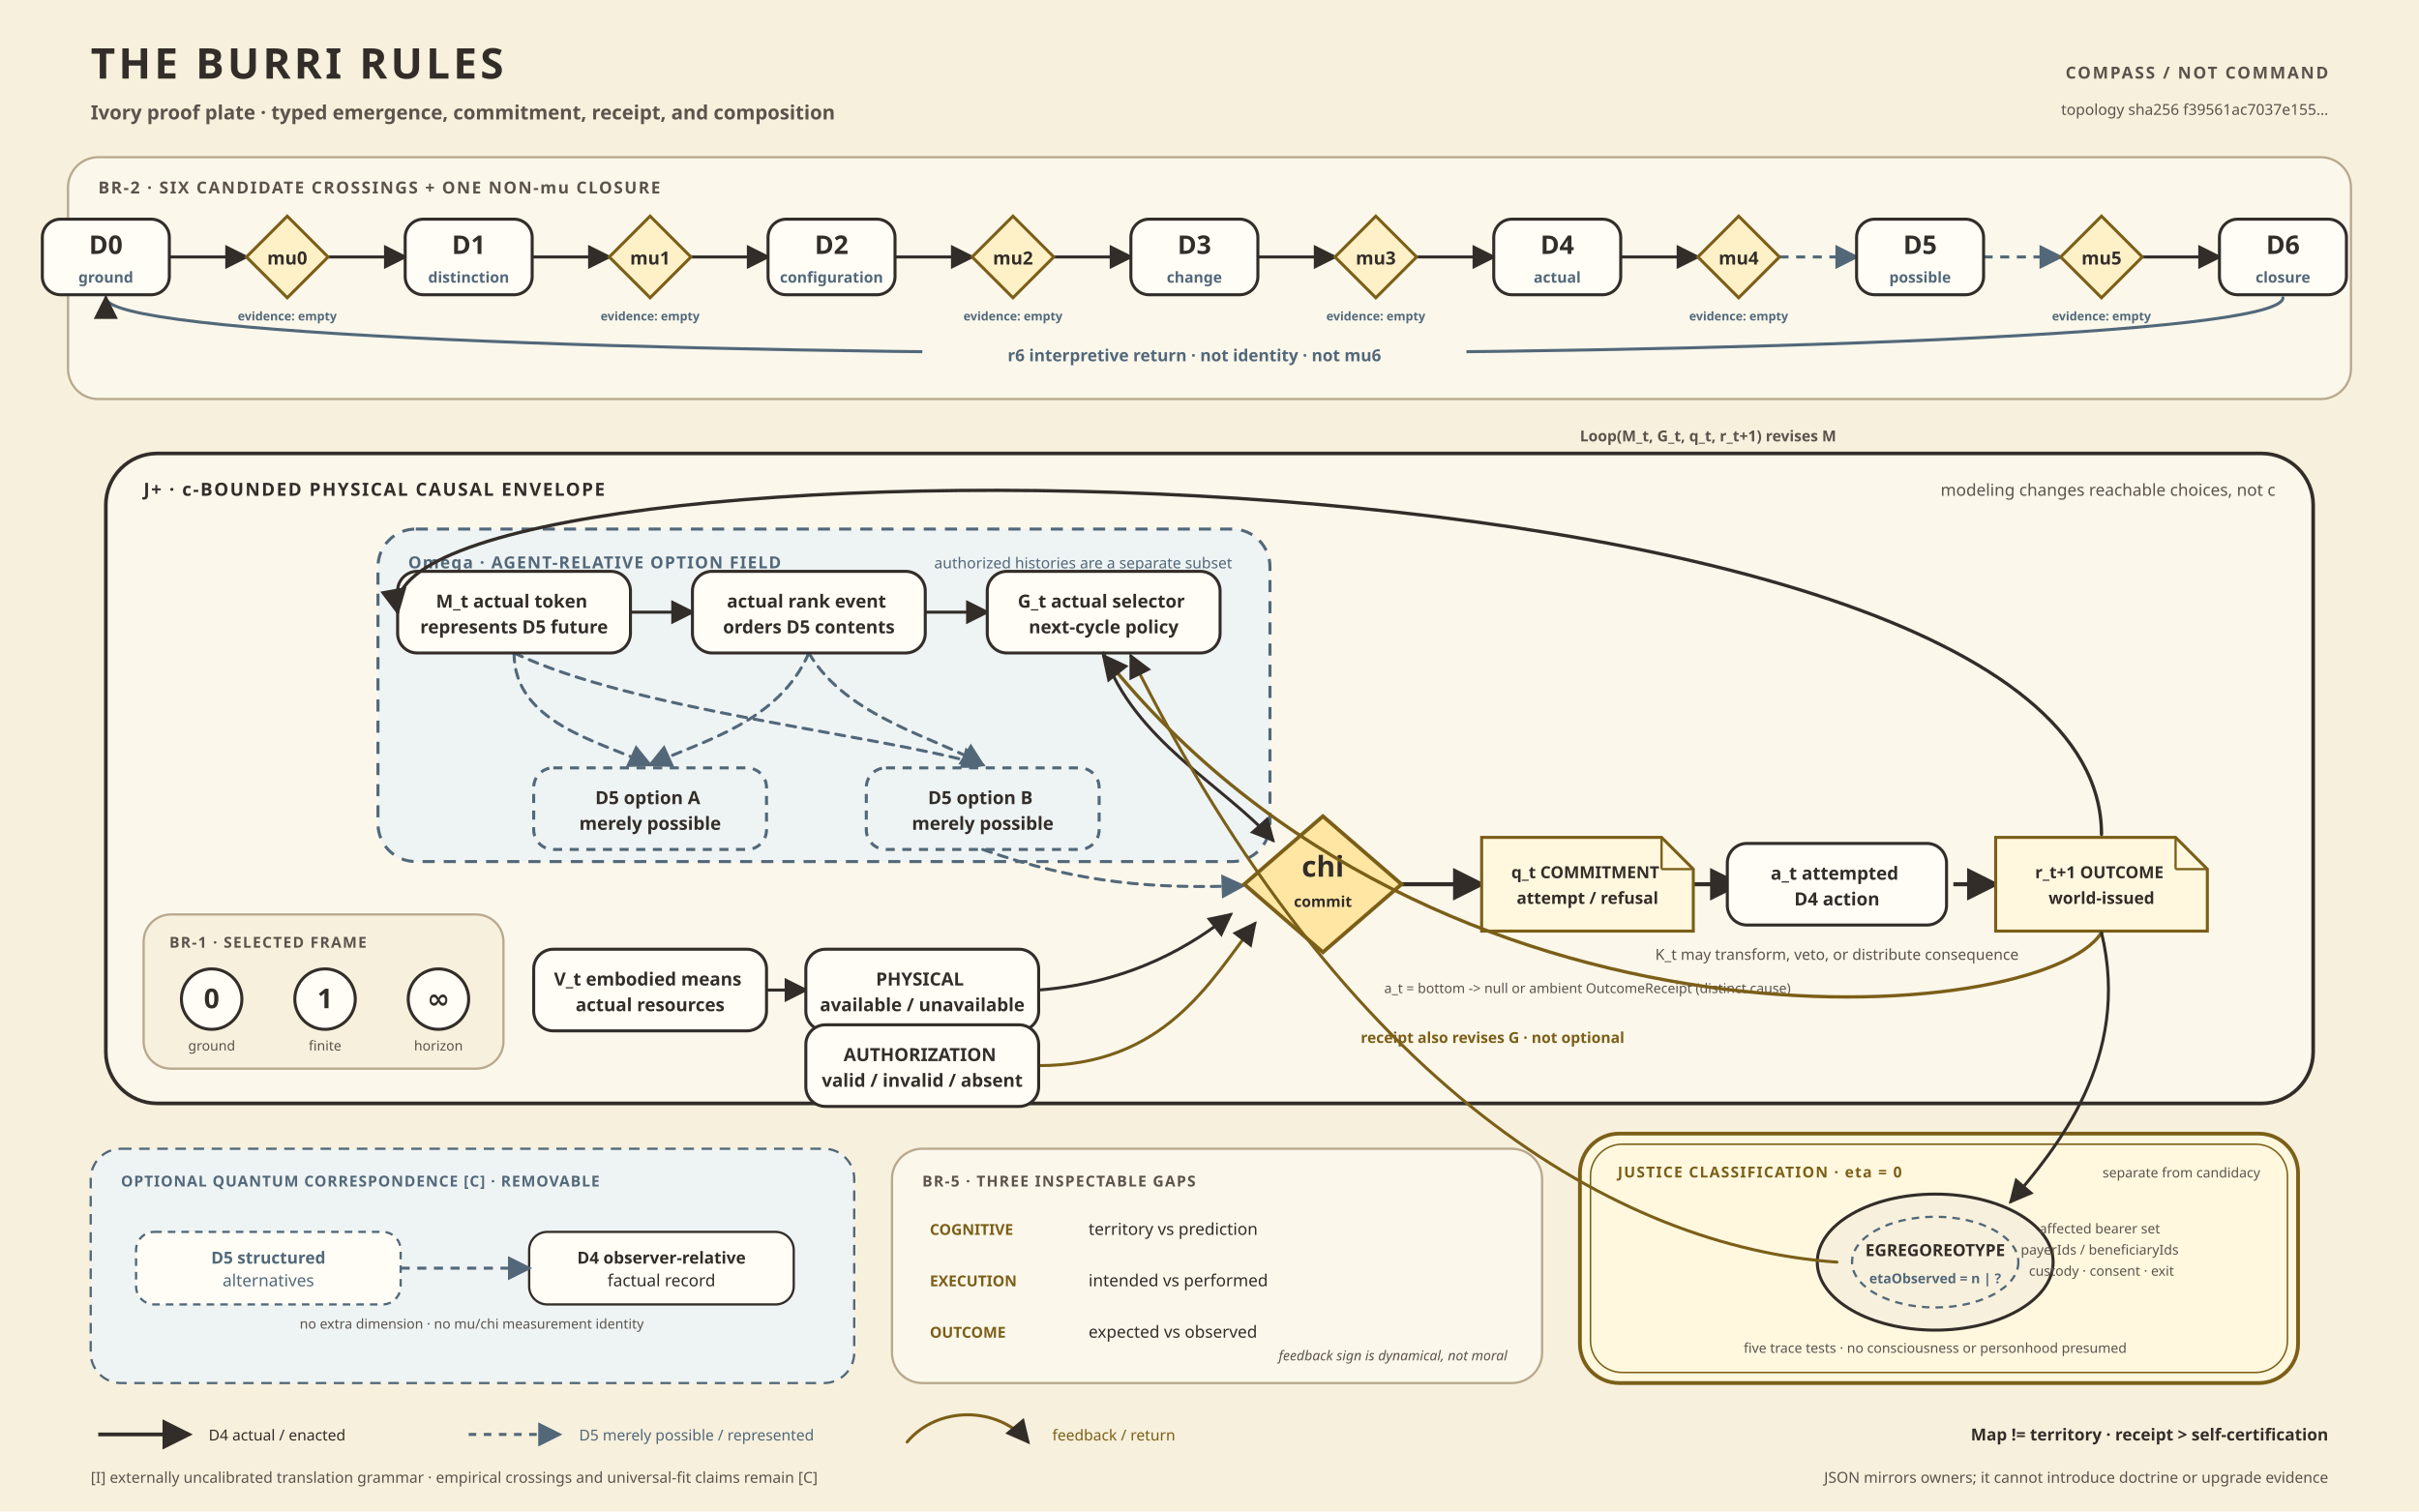
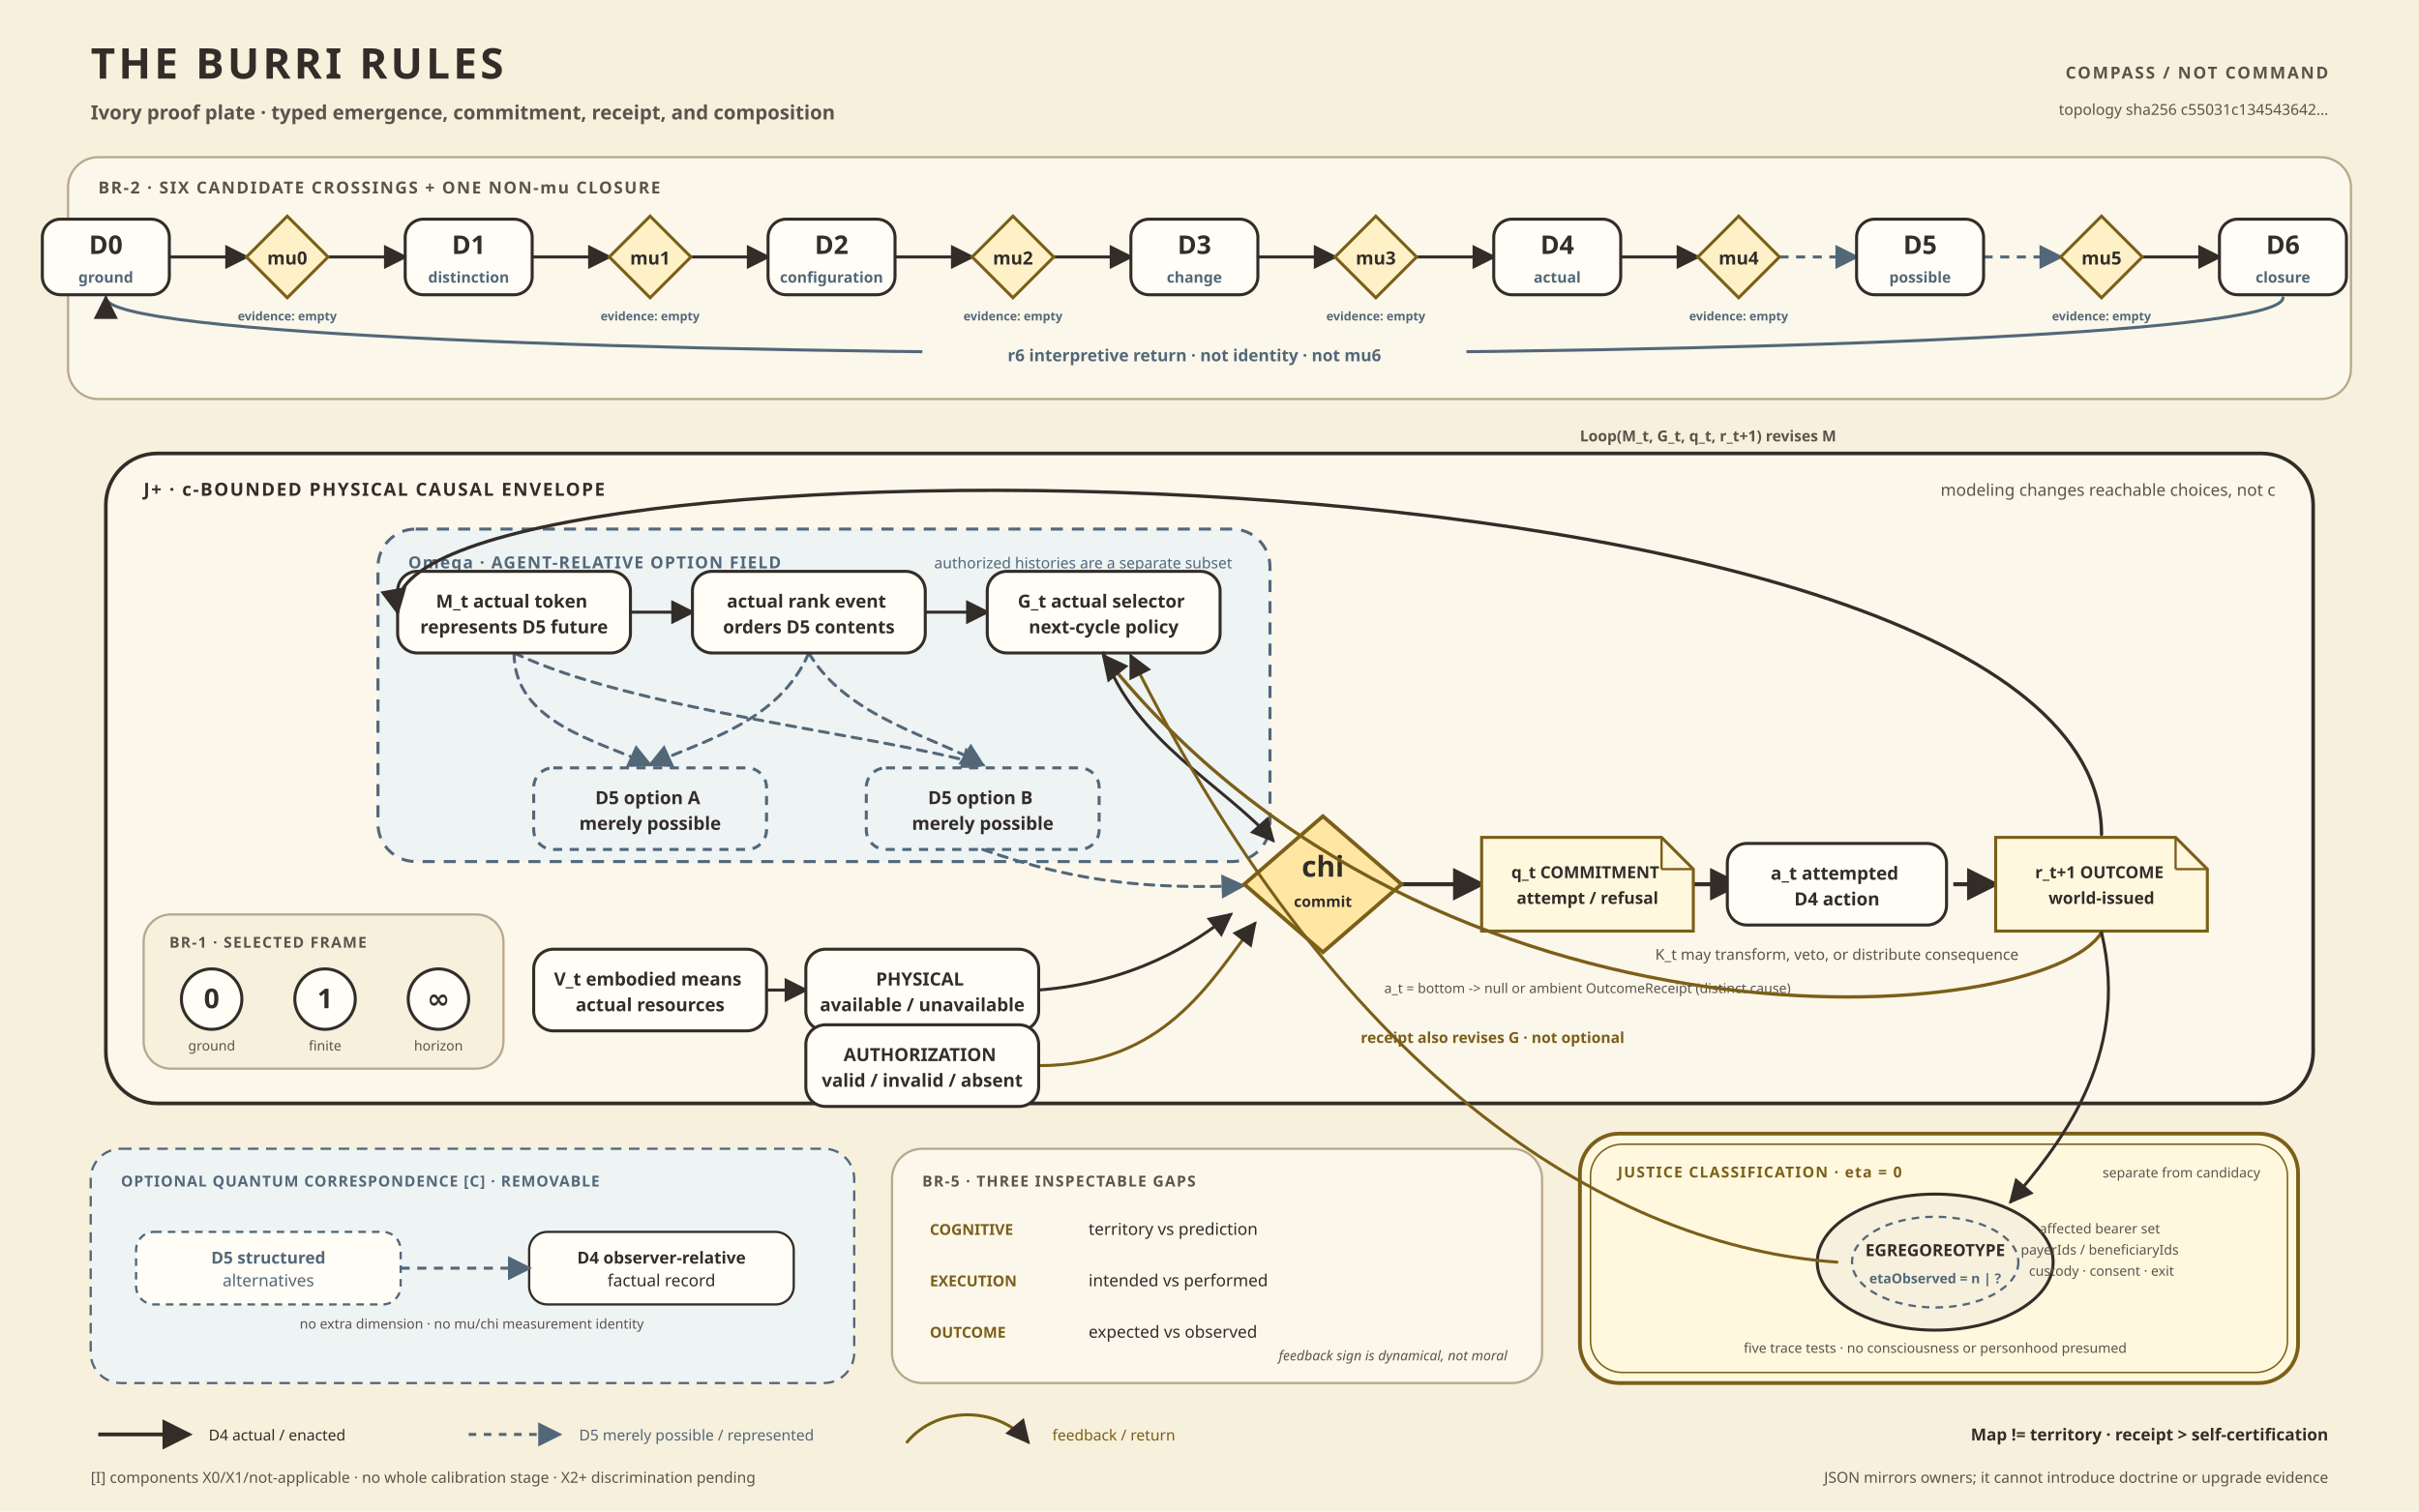
- <svg xmlns="http://www.w3.org/2000/svg" data-topology-sha256="f39561ac7037e1553335939397ca9891ea2245e653a70f2a64a8587414d0f8ce" height="1000" role="img" viewBox="0 0 1600 1000" width="1600">
+ <svg xmlns="http://www.w3.org/2000/svg" data-topology-sha256="c55031c1345436422b17ecbe3de16a98809d66a5e15c649d05e001f2c689985d" height="1000" role="img" viewBox="0 0 1600 1000" width="1600">
  <defs>
    <marker id="arrow-actual" markerHeight="8" markerWidth="8" orient="auto" refX="7" refY="4">
      <path d="M 0 0 L 8 4 L 0 8 Z" fill="#332d29" />
    </marker>
    <marker id="arrow-possible" markerHeight="8" markerWidth="8" orient="auto" refX="7" refY="4">
      <path d="M 0 0 L 8 4 L 0 8 Z" fill="#526879" />
    </marker>
    <marker id="arrow-light" markerHeight="8" markerWidth="8" orient="auto" refX="7" refY="4">
      <path d="M 0 0 L 8 4 L 0 8 Z" fill="#e7dcc2" />
    </marker>
  </defs>
  <rect fill="#f7f0dc" height="1000" width="1600" x="0" y="0" />
  <text fill="#332d29" font-family="sans-serif" font-size="28" font-weight="800" letter-spacing="2.2" text-anchor="start" x="60" y="52">THE BURRI RULES</text>
  <text fill="#5b534c" font-family="sans-serif" font-size="13" font-weight="600" text-anchor="start" x="60" y="79">Ivory proof plate · typed emergence, commitment, receipt, and composition</text>
  <text fill="#5b534c" font-family="sans-serif" font-size="11" font-weight="700" letter-spacing="1.2" text-anchor="end" x="1540" y="52">COMPASS / NOT COMMAND</text>
-   <text fill="#5b534c" font-family="sans-serif" font-size="10" font-weight="400" text-anchor="end" x="1540" y="76">topology sha256 f39561ac7037e155…</text>
+   <text fill="#5b534c" font-family="sans-serif" font-size="10" font-weight="400" text-anchor="end" x="1540" y="76">topology sha256 c55031c134543642…</text>
  <rect fill="#fbf7eb" height="160" rx="20" stroke="#b8a98e" stroke-width="1.5" width="1510" x="45" y="104" />
  <text fill="#5b534c" font-family="sans-serif" font-size="11" font-weight="700" letter-spacing="1" text-anchor="start" x="65" y="128">BR-2 · SIX CANDIDATE CROSSINGS + ONE NON-mu CLOSURE</text>
  <g data-primitive="mu-crossing" id="d-register-spine">
    <line id="e-d0-mu0" marker-end="url(#arrow-actual)" stroke="#332d29" stroke-width="2" x1="112" x2="163" y1="170" y2="170" />
    <line id="e-mu0-d1" marker-end="url(#arrow-actual)" stroke="#332d29" stroke-width="2" x1="217" x2="268" y1="170" y2="170" />
    <g data-register="D0" id="d0">
      <rect fill="#fffdf6" height="50" rx="12" stroke="#332d29" stroke-width="2" width="84" x="28" y="145" />
      <text fill="#332d29" font-family="sans-serif" font-size="17" font-weight="700" text-anchor="middle" x="70" y="168">D0</text>
      <text fill="#526879" font-family="sans-serif" font-size="10" font-weight="600" text-anchor="middle" x="70" y="187">ground</text>
    </g>
    <line id="e-d1-mu1" marker-end="url(#arrow-actual)" stroke="#332d29" stroke-width="2" x1="352" x2="403" y1="170" y2="170" />
    <line id="e-mu1-d2" marker-end="url(#arrow-actual)" stroke="#332d29" stroke-width="2" x1="457" x2="508" y1="170" y2="170" />
    <g data-register="D1" id="d1">
      <rect fill="#fffdf6" height="50" rx="12" stroke="#332d29" stroke-width="2" width="84" x="268" y="145" />
      <text fill="#332d29" font-family="sans-serif" font-size="17" font-weight="700" text-anchor="middle" x="310" y="168">D1</text>
      <text fill="#526879" font-family="sans-serif" font-size="10" font-weight="600" text-anchor="middle" x="310" y="187">distinction</text>
    </g>
    <line id="e-d2-mu2" marker-end="url(#arrow-actual)" stroke="#332d29" stroke-width="2" x1="592" x2="643" y1="170" y2="170" />
    <line id="e-mu2-d3" marker-end="url(#arrow-actual)" stroke="#332d29" stroke-width="2" x1="697" x2="748" y1="170" y2="170" />
    <g data-register="D2" id="d2">
      <rect fill="#fffdf6" height="50" rx="12" stroke="#332d29" stroke-width="2" width="84" x="508" y="145" />
      <text fill="#332d29" font-family="sans-serif" font-size="17" font-weight="700" text-anchor="middle" x="550" y="168">D2</text>
      <text fill="#526879" font-family="sans-serif" font-size="10" font-weight="600" text-anchor="middle" x="550" y="187">configuration</text>
    </g>
    <line id="e-d3-mu3" marker-end="url(#arrow-actual)" stroke="#332d29" stroke-width="2" x1="832" x2="883" y1="170" y2="170" />
    <line id="e-mu3-d4" marker-end="url(#arrow-actual)" stroke="#332d29" stroke-width="2" x1="937" x2="988" y1="170" y2="170" />
    <g data-register="D3" id="d3">
      <rect fill="#fffdf6" height="50" rx="12" stroke="#332d29" stroke-width="2" width="84" x="748" y="145" />
      <text fill="#332d29" font-family="sans-serif" font-size="17" font-weight="700" text-anchor="middle" x="790" y="168">D3</text>
      <text fill="#526879" font-family="sans-serif" font-size="10" font-weight="600" text-anchor="middle" x="790" y="187">change</text>
    </g>
    <line id="e-d4-mu4" marker-end="url(#arrow-actual)" stroke="#332d29" stroke-width="2" x1="1072" x2="1123" y1="170" y2="170" />
    <line id="e-mu4-d5" marker-end="url(#arrow-possible)" stroke="#526879" stroke-dasharray="6 5" stroke-width="2" x1="1177" x2="1228" y1="170" y2="170" />
    <g data-register="D4" id="d4">
      <rect fill="#fffdf6" height="50" rx="12" stroke="#332d29" stroke-width="2" width="84" x="988" y="145" />
      <text fill="#332d29" font-family="sans-serif" font-size="17" font-weight="700" text-anchor="middle" x="1030" y="168">D4</text>
      <text fill="#526879" font-family="sans-serif" font-size="10" font-weight="600" text-anchor="middle" x="1030" y="187">actual</text>
    </g>
    <line id="e-d5-mu5" marker-end="url(#arrow-possible)" stroke="#526879" stroke-dasharray="6 5" stroke-width="2" x1="1312" x2="1363" y1="170" y2="170" />
    <line id="e-mu5-d6" marker-end="url(#arrow-actual)" stroke="#332d29" stroke-width="2" x1="1417" x2="1468" y1="170" y2="170" />
    <g data-register="D5" id="d5">
      <rect fill="#fffdf6" height="50" rx="12" stroke="#332d29" stroke-width="2" width="84" x="1228" y="145" />
      <text fill="#332d29" font-family="sans-serif" font-size="17" font-weight="700" text-anchor="middle" x="1270" y="168">D5</text>
      <text fill="#526879" font-family="sans-serif" font-size="10" font-weight="600" text-anchor="middle" x="1270" y="187">possible</text>
    </g>
    <g data-register="D6" id="d6">
      <rect fill="#fffdf6" height="50" rx="12" stroke="#332d29" stroke-width="2" width="84" x="1468" y="145" />
      <text fill="#332d29" font-family="sans-serif" font-size="17" font-weight="700" text-anchor="middle" x="1510" y="168">D6</text>
      <text fill="#526879" font-family="sans-serif" font-size="10" font-weight="600" text-anchor="middle" x="1510" y="187">closure</text>
    </g>
    <g data-kind="crossing" data-reduction-status="currently_unreduced" id="mu-0">
      <polygon fill="#fff1c7" points="190,143 217,170 190,197 163,170" stroke="#7b5f18" stroke-width="2" />
      <text fill="#332d29" font-family="sans-serif" font-size="12" font-weight="700" text-anchor="middle" x="190" y="175">mu0</text>
      <text fill="#526879" font-family="sans-serif" font-size="8" font-weight="600" text-anchor="middle" x="190" y="212">evidence: empty</text>
    </g>
    <g data-kind="crossing" data-reduction-status="currently_unreduced" id="mu-1">
      <polygon fill="#fff1c7" points="430,143 457,170 430,197 403,170" stroke="#7b5f18" stroke-width="2" />
      <text fill="#332d29" font-family="sans-serif" font-size="12" font-weight="700" text-anchor="middle" x="430" y="175">mu1</text>
      <text fill="#526879" font-family="sans-serif" font-size="8" font-weight="600" text-anchor="middle" x="430" y="212">evidence: empty</text>
    </g>
    <g data-kind="crossing" data-reduction-status="currently_unreduced" id="mu-2">
      <polygon fill="#fff1c7" points="670,143 697,170 670,197 643,170" stroke="#7b5f18" stroke-width="2" />
      <text fill="#332d29" font-family="sans-serif" font-size="12" font-weight="700" text-anchor="middle" x="670" y="175">mu2</text>
      <text fill="#526879" font-family="sans-serif" font-size="8" font-weight="600" text-anchor="middle" x="670" y="212">evidence: empty</text>
    </g>
    <g data-kind="crossing" data-reduction-status="currently_unreduced" id="mu-3">
      <polygon fill="#fff1c7" points="910,143 937,170 910,197 883,170" stroke="#7b5f18" stroke-width="2" />
      <text fill="#332d29" font-family="sans-serif" font-size="12" font-weight="700" text-anchor="middle" x="910" y="175">mu3</text>
      <text fill="#526879" font-family="sans-serif" font-size="8" font-weight="600" text-anchor="middle" x="910" y="212">evidence: empty</text>
    </g>
    <g data-kind="crossing" data-reduction-status="currently_unreduced" id="mu-4">
      <polygon fill="#fff1c7" points="1150,143 1177,170 1150,197 1123,170" stroke="#7b5f18" stroke-width="2" />
      <text fill="#332d29" font-family="sans-serif" font-size="12" font-weight="700" text-anchor="middle" x="1150" y="175">mu4</text>
      <text fill="#526879" font-family="sans-serif" font-size="8" font-weight="600" text-anchor="middle" x="1150" y="212">evidence: empty</text>
    </g>
    <g data-kind="crossing" data-reduction-status="currently_unreduced" id="mu-5">
      <polygon fill="#fff1c7" points="1390,143 1417,170 1390,197 1363,170" stroke="#7b5f18" stroke-width="2" />
      <text fill="#332d29" font-family="sans-serif" font-size="12" font-weight="700" text-anchor="middle" x="1390" y="175">mu5</text>
      <text fill="#526879" font-family="sans-serif" font-size="8" font-weight="600" text-anchor="middle" x="1390" y="212">evidence: empty</text>
    </g>
    <path d="M 1510 197 C 1510 246, 70 246, 70 197" fill="none" id="r6" marker-end="url(#arrow-actual)" stroke="#526879" stroke-linecap="round" stroke-linejoin="round" stroke-width="2" />
    <rect fill="#fbf7eb" height="18" rx="9" width="360" x="610" y="224" />
    <text fill="#526879" font-family="sans-serif" font-size="11" font-weight="600" text-anchor="middle" x="790" y="239">r6 interpretive return · not identity · not mu6</text>
  </g>
  <g data-primitive="boundary-envelope" id="physical-cone">
    <rect fill="#fbf7eb" height="430" rx="34" stroke="#332d29" stroke-width="2.4" width="1460" x="70" y="300" />
    <text fill="#332d29" font-family="sans-serif" font-size="12" font-weight="800" letter-spacing="1" text-anchor="start" x="95" y="328">J+ · c-BOUNDED PHYSICAL CAUSAL ENVELOPE</text>
    <text fill="#5b534c" font-family="sans-serif" font-size="11" font-weight="400" text-anchor="end" x="1505" y="328">modeling changes reachable choices, not c</text>
  </g>
  <g data-primitive="boundary-envelope" id="option-cone">
    <rect fill="#eef3f4" height="220" rx="25" stroke="#526879" stroke-dasharray="8 6" stroke-width="2" width="590" x="250" y="350" />
    <text fill="#526879" font-family="sans-serif" font-size="11" font-weight="800" letter-spacing="0.8" text-anchor="start" x="270" y="376">Omega · AGENT-RELATIVE OPTION FIELD</text>
    <text fill="#526879" font-family="sans-serif" font-size="10" font-weight="400" text-anchor="end" x="815" y="376">authorized histories are a separate subset</text>
  </g>
  <line id="e-model-rank" marker-end="url(#arrow-actual)" stroke="#332d29" stroke-width="2" x1="417" x2="458" y1="405" y2="405" />
  <line id="e-rank-selector" marker-end="url(#arrow-actual)" stroke="#332d29" stroke-width="2" x1="612" x2="653" y1="405" y2="405" />
  <path d="M 340 432 C 340 478, 395 490, 430 506" fill="none" id="e-model-option-a" marker-end="url(#arrow-possible)" stroke="#526879" stroke-dasharray="6 5" stroke-linecap="round" stroke-linejoin="round" stroke-width="2" />
  <path d="M 340 432 C 420 470, 575 485, 650 506" fill="none" id="e-model-option-b" marker-end="url(#arrow-possible)" stroke="#526879" stroke-dasharray="6 5" stroke-linecap="round" stroke-linejoin="round" stroke-width="2" />
  <path d="M 535 432 C 515 478, 465 490, 430 506" fill="none" id="e-rank-option-a" marker-end="url(#arrow-possible)" stroke="#526879" stroke-dasharray="6 5" stroke-linecap="round" stroke-linejoin="round" stroke-width="2" />
  <path d="M 535 432 C 560 475, 620 488, 650 506" fill="none" id="e-rank-option-b" marker-end="url(#arrow-possible)" stroke="#526879" stroke-dasharray="6 5" stroke-linecap="round" stroke-linejoin="round" stroke-width="2" />
  <g data-kind="state" data-modality="actual" id="d4-model-token">
    <rect fill="#fffdf6" height="54" rx="13" stroke="#332d29" stroke-width="2" width="154" x="263" y="378" />
    <text fill="#332d29" font-family="sans-serif" font-size="12" font-weight="600" text-anchor="middle" x="340" y="402">
      <tspan dy="0" x="340">M_t actual token</tspan>
      <tspan dy="17" x="340">represents D5 future</tspan>
    </text>
  </g>
  <g data-kind="state" data-modality="actual" id="d4-rank-event">
    <rect fill="#fffdf6" height="54" rx="13" stroke="#332d29" stroke-width="2" width="154" x="458" y="378" />
    <text fill="#332d29" font-family="sans-serif" font-size="12" font-weight="600" text-anchor="middle" x="535" y="402">
      <tspan dy="0" x="535">actual rank event</tspan>
      <tspan dy="17" x="535">orders D5 contents</tspan>
    </text>
  </g>
  <g data-kind="state" data-modality="actual" id="d4-selector-token">
    <rect fill="#fffdf6" height="54" rx="13" stroke="#332d29" stroke-width="2" width="154" x="653" y="378" />
    <text fill="#332d29" font-family="sans-serif" font-size="12" font-weight="600" text-anchor="middle" x="730" y="402">
      <tspan dy="0" x="730">G_t actual selector</tspan>
      <tspan dy="17" x="730">next-cycle policy</tspan>
    </text>
  </g>
  <g data-kind="state" data-modality="possible" id="d5-option-a">
    <rect fill="#eef3f4" height="54" rx="13" stroke="#526879" stroke-dasharray="6 5" stroke-width="2" width="154" x="353" y="508" />
    <text fill="#332d29" font-family="sans-serif" font-size="12" font-weight="600" text-anchor="middle" x="430" y="532">
      <tspan dy="0" x="430">D5 option A</tspan>
      <tspan dy="17" x="430">merely possible</tspan>
    </text>
  </g>
  <g data-kind="state" data-modality="possible" id="d5-option-b">
    <rect fill="#eef3f4" height="54" rx="13" stroke="#526879" stroke-dasharray="6 5" stroke-width="2" width="154" x="573" y="508" />
    <text fill="#332d29" font-family="sans-serif" font-size="12" font-weight="600" text-anchor="middle" x="650" y="532">
      <tspan dy="0" x="650">D5 option B</tspan>
      <tspan dy="17" x="650">merely possible</tspan>
    </text>
  </g>
  <line id="e-means-availability" marker-end="url(#arrow-actual)" stroke="#332d29" stroke-width="2" x1="507" x2="533" y1="655" y2="655" />
  <path d="M 687 655 C 750 650, 790 624, 814 605" fill="none" id="e-availability-chi" marker-end="url(#arrow-actual)" stroke="#332d29" stroke-linecap="round" stroke-linejoin="round" stroke-width="2" />
  <path d="M 687 705 C 770 705, 800 650, 830 611" fill="none" id="e-authorization-chi" marker-end="url(#arrow-actual)" stroke="#7b5f18" stroke-linecap="round" stroke-linejoin="round" stroke-width="2" />
  <path d="M 730 432 C 750 490, 810 520, 842 556" fill="none" id="e-selector-chi" marker-end="url(#arrow-actual)" stroke="#332d29" stroke-linecap="round" stroke-linejoin="round" stroke-width="2" />
  <path d="M 650 562 C 715 585, 765 588, 822 586" fill="none" id="e-option-a-chi" marker-end="url(#arrow-possible)" stroke="#526879" stroke-dasharray="6 5" stroke-linecap="round" stroke-linejoin="round" stroke-width="2" />
  <g data-kind="state" data-modality="actual" id="d4-means">
    <rect fill="#fffdf6" height="54" rx="13" stroke="#332d29" stroke-width="2" width="154" x="353" y="628" />
    <text fill="#332d29" font-family="sans-serif" font-size="12" font-weight="600" text-anchor="middle" x="430" y="652">
      <tspan dy="0" x="430">V_t embodied means</tspan>
      <tspan dy="17" x="430">actual resources</tspan>
    </text>
  </g>
  <g data-kind="state" data-modality="actual" id="physical-availability">
    <rect fill="#fffdf6" height="54" rx="13" stroke="#332d29" stroke-width="2" width="154" x="533" y="628" />
    <text fill="#332d29" font-family="sans-serif" font-size="12" font-weight="600" text-anchor="middle" x="610" y="652">
      <tspan dy="0" x="610">PHYSICAL</tspan>
      <tspan dy="17" x="610">available / unavailable</tspan>
    </text>
  </g>
  <g data-kind="state" data-modality="actual" id="authorization">
    <rect fill="#fffdf6" height="54" rx="13" stroke="#332d29" stroke-width="2" width="154" x="533" y="678" />
    <text fill="#332d29" font-family="sans-serif" font-size="12" font-weight="600" text-anchor="middle" x="610" y="702">
      <tspan dy="0" x="610">AUTHORIZATION</tspan>
      <tspan dy="17" x="610">valid / invalid / absent</tspan>
    </text>
  </g>
  <line id="e-chi-commitment" marker-end="url(#arrow-actual)" stroke="#332d29" stroke-width="2.7" x1="925" x2="980" y1="585" y2="585" />
  <line id="e-commitment-action" marker-end="url(#arrow-actual)" stroke="#332d29" stroke-width="2.7" x1="1120" x2="1150" y1="585" y2="585" />
  <line id="e-action-outcome" marker-end="url(#arrow-actual)" stroke="#332d29" stroke-width="2.7" x1="1292" x2="1320" y1="585" y2="585" />
  <g data-primitive="commitment" id="chi">
    <polygon fill="#ffe7a3" points="875,540 927,585 875,630 823,585" stroke="#7b5f18" stroke-width="2.5" />
    <text fill="#332d29" font-family="sans-serif" font-size="19" font-weight="800" text-anchor="middle" x="875" y="580">chi</text>
    <text fill="#332d29" font-family="sans-serif" font-size="10" font-weight="700" text-anchor="middle" x="875" y="600">commit</text>
  </g>
  <g data-kind="receipt" data-receipt-type="commitment" id="commitment-receipt">
    <polygon fill="#fff8df" points="980,554 1099,554 1120,575 1120,616 980,616" stroke="#7b5f18" stroke-width="2" />
    <line stroke="#7b5f18" stroke-width="1.5" x1="1099" x2="1099" y1="554" y2="575" />
    <line stroke="#7b5f18" stroke-width="1.5" x1="1099" x2="1120" y1="575" y2="575" />
    <text fill="#332d29" font-family="sans-serif" font-size="11" font-weight="700" text-anchor="middle" x="1050" y="581">
      <tspan dy="0" x="1050">q_t COMMITMENT</tspan>
      <tspan dy="17" x="1050">attempt / refusal</tspan>
    </text>
  </g>
  <g data-kind="state" data-modality="actual" id="d4-action">
    <rect fill="#fffdf6" height="54" rx="13" stroke="#332d29" stroke-width="2" width="145" x="1142.5" y="558" />
    <text fill="#332d29" font-family="sans-serif" font-size="12" font-weight="600" text-anchor="middle" x="1215" y="582">
      <tspan dy="0" x="1215">a_t attempted</tspan>
      <tspan dy="17" x="1215">D4 action</tspan>
    </text>
  </g>
  <g data-kind="receipt" data-receipt-type="outcome" id="outcome-receipt">
    <polygon fill="#fff8df" points="1320,554 1439,554 1460,575 1460,616 1320,616" stroke="#7b5f18" stroke-width="2" />
    <line stroke="#7b5f18" stroke-width="1.5" x1="1439" x2="1439" y1="554" y2="575" />
    <line stroke="#7b5f18" stroke-width="1.5" x1="1439" x2="1460" y1="575" y2="575" />
    <text fill="#332d29" font-family="sans-serif" font-size="11" font-weight="700" text-anchor="middle" x="1390" y="581">
      <tspan dy="0" x="1390">r_t+1 OUTCOME</tspan>
      <tspan dy="17" x="1390">world-issued</tspan>
    </text>
  </g>
  <text fill="#5b534c" font-family="sans-serif" font-size="10" font-weight="400" text-anchor="middle" x="1215" y="635">K_t may transform, veto, or distribute consequence</text>
  <rect fill="#fbf7eb" height="21" rx="10" width="350" x="875" y="643" />
  <text fill="#5b534c" font-family="sans-serif" font-size="9" font-weight="400" text-anchor="middle" x="1050" y="657">a_t = bottom -&gt; null or ambient OutcomeReceipt (distinct cause)</text>
  <path d="M 1390 552 C 1390 280, 240 280, 263 405" fill="none" id="e-outcome-model-feedback" marker-end="url(#arrow-actual)" stroke="#332d29" stroke-linecap="round" stroke-linejoin="round" stroke-width="2.2" />
  <path d="M 1390 617 C 1350 680, 950 710, 730 434" fill="none" id="e-outcome-selector-feedback" marker-end="url(#arrow-actual)" stroke="#7b5f18" stroke-linecap="round" stroke-linejoin="round" stroke-width="2.2" />
  <text fill="#5b534c" font-family="sans-serif" font-size="10" font-weight="600" text-anchor="start" x="1045" y="292">Loop(M_t, G_t, q_t, r_t+1) revises M</text>
  <rect fill="#fbf7eb" height="21" rx="9" width="230" x="887" y="676" />
  <text fill="#7b5f18" font-family="sans-serif" font-size="10" font-weight="700" text-anchor="start" x="900" y="690">receipt also revises G · not optional</text>
  <g data-primitive="titan-frame" id="titan-frame">
    <rect fill="#f7f0dc" height="102" rx="18" stroke="#b8a98e" stroke-width="1.5" width="238" x="95" y="605" />
    <text fill="#5b534c" font-family="sans-serif" font-size="10" font-weight="800" letter-spacing="0.8" text-anchor="start" x="112" y="627">BR-1 · SELECTED FRAME</text>
    <circle cx="140" cy="661" fill="#fffdf6" r="20" stroke="#332d29" stroke-width="2" />
    <text fill="#332d29" font-family="sans-serif" font-size="18" font-weight="700" text-anchor="middle" x="140" y="667">0</text>
    <text fill="#5b534c" font-family="sans-serif" font-size="9" font-weight="400" text-anchor="middle" x="140" y="695">ground</text>
    <circle cx="215" cy="661" fill="#fffdf6" r="20" stroke="#332d29" stroke-width="2" />
    <text fill="#332d29" font-family="sans-serif" font-size="18" font-weight="700" text-anchor="middle" x="215" y="667">1</text>
    <text fill="#5b534c" font-family="sans-serif" font-size="9" font-weight="400" text-anchor="middle" x="215" y="695">finite</text>
    <circle cx="290" cy="661" fill="#fffdf6" r="20" stroke="#332d29" stroke-width="2" />
    <text fill="#332d29" font-family="sans-serif" font-size="18" font-weight="700" text-anchor="middle" x="290" y="667">∞</text>
    <text fill="#5b534c" font-family="sans-serif" font-size="9" font-weight="400" text-anchor="middle" x="290" y="695">horizon</text>
  </g>
  <g data-overlay="quantum" data-removable="true" id="quantum-inset">
    <rect fill="#eef3f4" height="155" rx="20" stroke="#526879" stroke-dasharray="7 5" stroke-width="1.5" width="505" x="60" y="760" />
    <text fill="#526879" font-family="sans-serif" font-size="10" font-weight="800" letter-spacing="0.6" text-anchor="start" x="80" y="785">OPTIONAL QUANTUM CORRESPONDENCE [C] · REMOVABLE</text>
    <rect fill="#fffdf6" height="48" rx="12" stroke="#526879" stroke-dasharray="5 4" stroke-width="1.5" width="175" x="90" y="815" />
    <rect fill="#fffdf6" height="48" rx="12" stroke="#332d29" stroke-width="1.5" width="175" x="350" y="815" />
    <text fill="#526879" font-family="sans-serif" font-size="11" font-weight="700" text-anchor="middle" x="177.5" y="836">D5 structured</text>
    <text fill="#526879" font-family="sans-serif" font-size="11" font-weight="400" text-anchor="middle" x="177.5" y="851">alternatives</text>
    <text fill="#332d29" font-family="sans-serif" font-size="11" font-weight="700" text-anchor="middle" x="437.5" y="836">D4 observer-relative</text>
    <text fill="#332d29" font-family="sans-serif" font-size="11" font-weight="400" text-anchor="middle" x="437.5" y="851">factual record</text>
    <line id="e-quantum-correspondence" marker-end="url(#arrow-possible)" stroke="#526879" stroke-dasharray="6 5" stroke-width="2" x1="265" x2="350" y1="839" y2="839" />
    <text fill="#5b534c" font-family="sans-serif" font-size="9" font-weight="400" text-anchor="middle" x="312" y="879">no extra dimension · no mu/chi measurement identity</text>
  </g>
  <g id="reflexive-bridge">
    <rect fill="#fbf7eb" height="155" rx="20" stroke="#b8a98e" stroke-width="1.5" width="430" x="590" y="760" />
    <text fill="#5b534c" font-family="sans-serif" font-size="10" font-weight="800" letter-spacing="0.8" text-anchor="start" x="610" y="785">BR-5 · THREE INSPECTABLE GAPS</text>
    <text fill="#7b5f18" font-family="sans-serif" font-size="10" font-weight="800" text-anchor="start" x="615" y="817">COGNITIVE</text>
    <text fill="#332d29" font-family="sans-serif" font-size="11" font-weight="400" text-anchor="start" x="720" y="817">territory vs prediction</text>
    <text fill="#7b5f18" font-family="sans-serif" font-size="10" font-weight="800" text-anchor="start" x="615" y="851">EXECUTION</text>
    <text fill="#332d29" font-family="sans-serif" font-size="11" font-weight="400" text-anchor="start" x="720" y="851">intended vs performed</text>
    <text fill="#7b5f18" font-family="sans-serif" font-size="10" font-weight="800" text-anchor="start" x="615" y="885">OUTCOME</text>
    <text fill="#332d29" font-family="sans-serif" font-size="11" font-weight="400" text-anchor="start" x="720" y="885">expected vs observed</text>
    <text fill="#5b534c" font-family="sans-serif" font-size="9" font-style="italic" font-weight="400" text-anchor="end" x="997" y="900">feedback sign is dynamical, not moral</text>
  </g>
  <g data-eta="0" data-primitive="boundary-envelope" id="justice-boundary">
    <rect fill="#fff8df" height="165" rx="26" stroke="#7b5f18" stroke-width="2.5" width="475" x="1045" y="750" />
    <rect fill="none" height="151" rx="21" stroke="#7b5f18" stroke-width="1" width="461" x="1052" y="757" />
    <text fill="#7b5f18" font-family="sans-serif" font-size="10" font-weight="800" letter-spacing="0.8" text-anchor="start" x="1070" y="779">JUSTICE CLASSIFICATION · eta = 0</text>
    <text fill="#5b534c" font-family="sans-serif" font-size="9" font-weight="400" text-anchor="end" x="1495" y="779">separate from candidacy</text>
  </g>
  <g data-eta-observed="number-or-unknown" data-primitive="trace-field" id="shared-trace">
    <ellipse cx="1280" cy="835" fill="#f7f0dc" rx="78" ry="45" stroke="#332d29" stroke-width="2" />
    <ellipse cx="1280" cy="835" fill="none" rx="55" ry="30" stroke="#526879" stroke-dasharray="5 4" stroke-width="1.5" />
    <text fill="#332d29" font-family="sans-serif" font-size="11" font-weight="800" text-anchor="middle" x="1280" y="831">EGREGOREOTYPE</text>
    <text fill="#526879" font-family="sans-serif" font-size="9" font-weight="600" text-anchor="middle" x="1280" y="849">etaObserved = n | ?</text>
  </g>
  <path d="M 1390 617 C 1410 700, 1360 760, 1330 795" fill="none" id="e-outcome-trace" marker-end="url(#arrow-actual)" stroke="#332d29" stroke-linecap="round" stroke-linejoin="round" stroke-width="2" />
  <path d="M 1215 835 C 1070 825, 890 720, 748 434" fill="none" id="e-trace-selector" marker-end="url(#arrow-actual)" stroke="#7b5f18" stroke-linecap="round" stroke-linejoin="round" stroke-width="2" />
  <text fill="#5b534c" font-family="sans-serif" font-size="9" font-weight="400" text-anchor="middle" x="1390" y="816">
    <tspan dy="0" x="1390">affected bearer set</tspan>
    <tspan dy="14" x="1390">payerIds / beneficiaryIds</tspan>
    <tspan dy="14" x="1390">custody · consent · exit</tspan>
  </text>
  <text fill="#5b534c" font-family="sans-serif" font-size="9" font-weight="400" text-anchor="middle" x="1280" y="895">five trace tests · no consciousness or personhood presumed</text>
  <line marker-end="url(#arrow-actual)" stroke="#332d29" stroke-width="2.5" x1="65" x2="125" y1="949" y2="949" />
  <text fill="#332d29" font-family="sans-serif" font-size="10" font-weight="400" text-anchor="start" x="138" y="953">D4 actual / enacted</text>
  <line marker-end="url(#arrow-possible)" stroke="#526879" stroke-dasharray="5 5" stroke-width="2" x1="310" x2="370" y1="949" y2="949" />
  <text fill="#526879" font-family="sans-serif" font-size="10" font-weight="400" text-anchor="start" x="383" y="953">D5 merely possible / represented</text>
  <path d="M 600 954 C 620 930, 660 930, 680 954" fill="none" marker-end="url(#arrow-actual)" stroke="#7b5f18" stroke-linecap="round" stroke-linejoin="round" stroke-width="2" />
  <text fill="#7b5f18" font-family="sans-serif" font-size="10" font-weight="400" text-anchor="start" x="696" y="953">feedback / return</text>
  <text fill="#332d29" font-family="sans-serif" font-size="11" font-weight="700" text-anchor="end" x="1540" y="953">Map != territory · receipt &gt; self-certification</text>
-   <text fill="#5b534c" font-family="sans-serif" font-size="10" font-weight="400" text-anchor="start" x="60" y="981">[I] externally uncalibrated translation grammar · empirical crossings and universal-fit claims remain [C]</text>
+   <text fill="#5b534c" font-family="sans-serif" font-size="10" font-weight="400" text-anchor="start" x="60" y="981">[I] components X0/X1/not-applicable · no whole calibration stage · X2+ discrimination pending</text>
  <text fill="#5b534c" font-family="sans-serif" font-size="10" font-weight="400" text-anchor="end" x="1540" y="981">JSON mirrors owners; it cannot introduce doctrine or upgrade evidence</text>
</svg>
